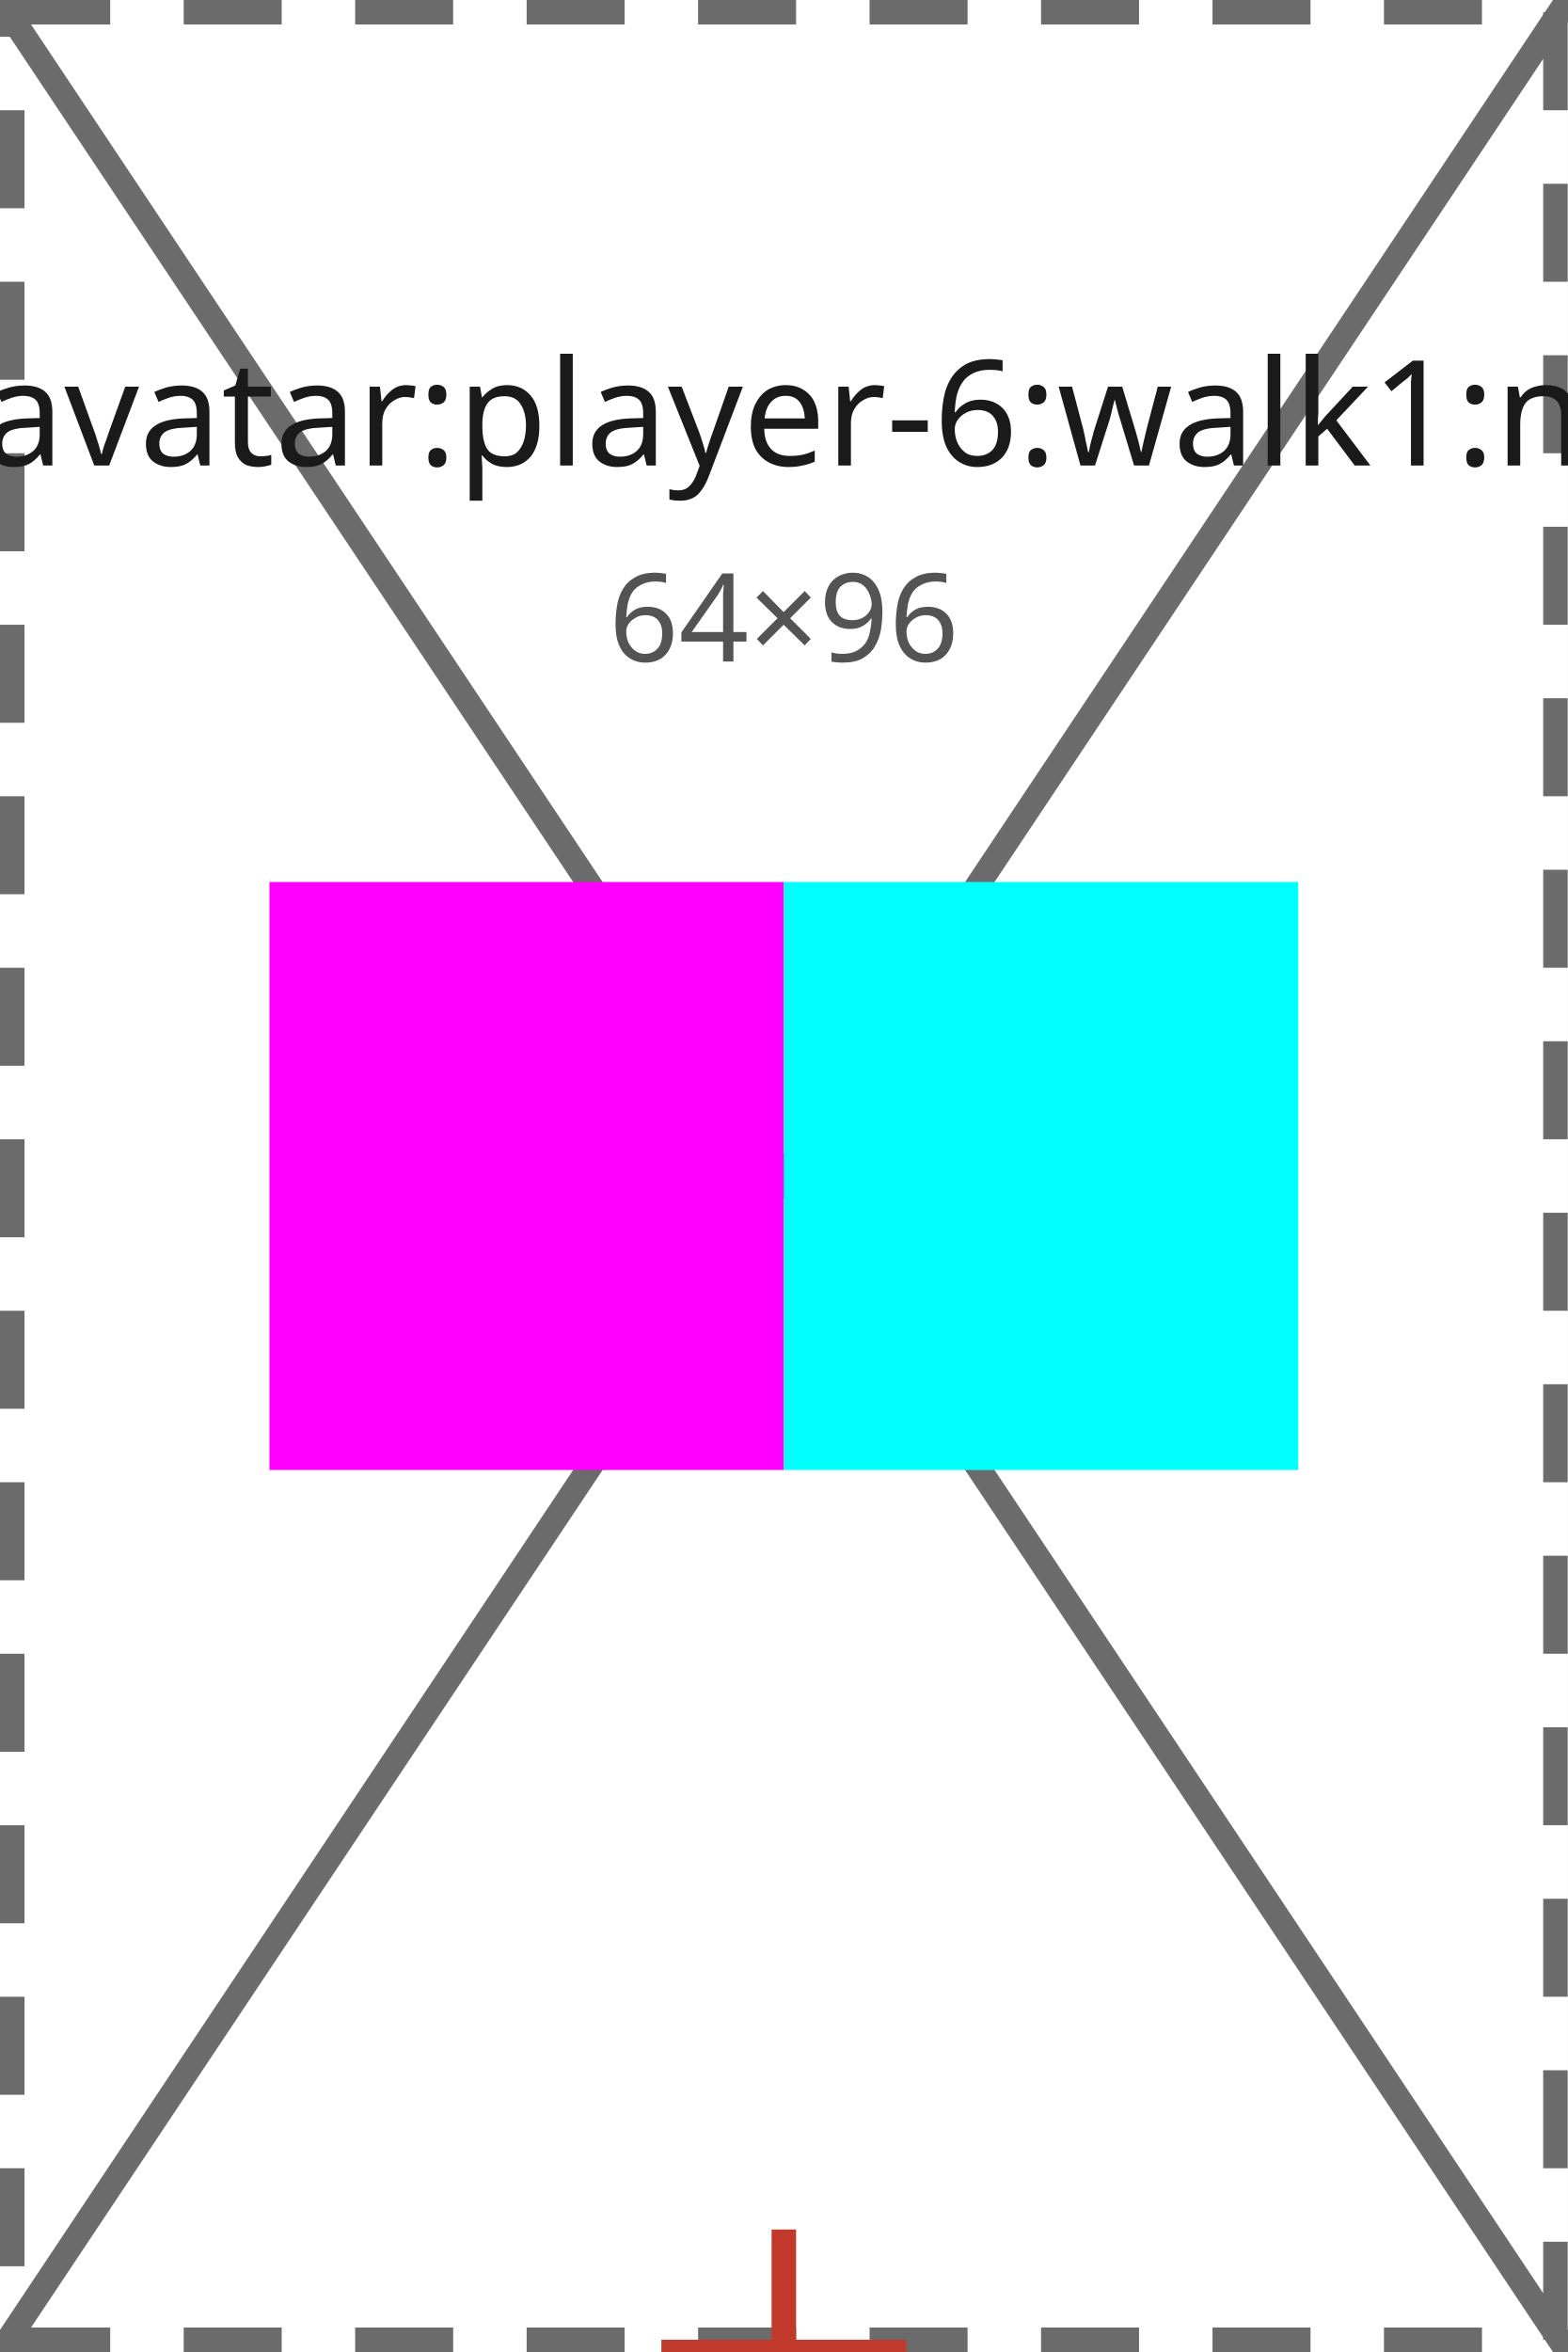
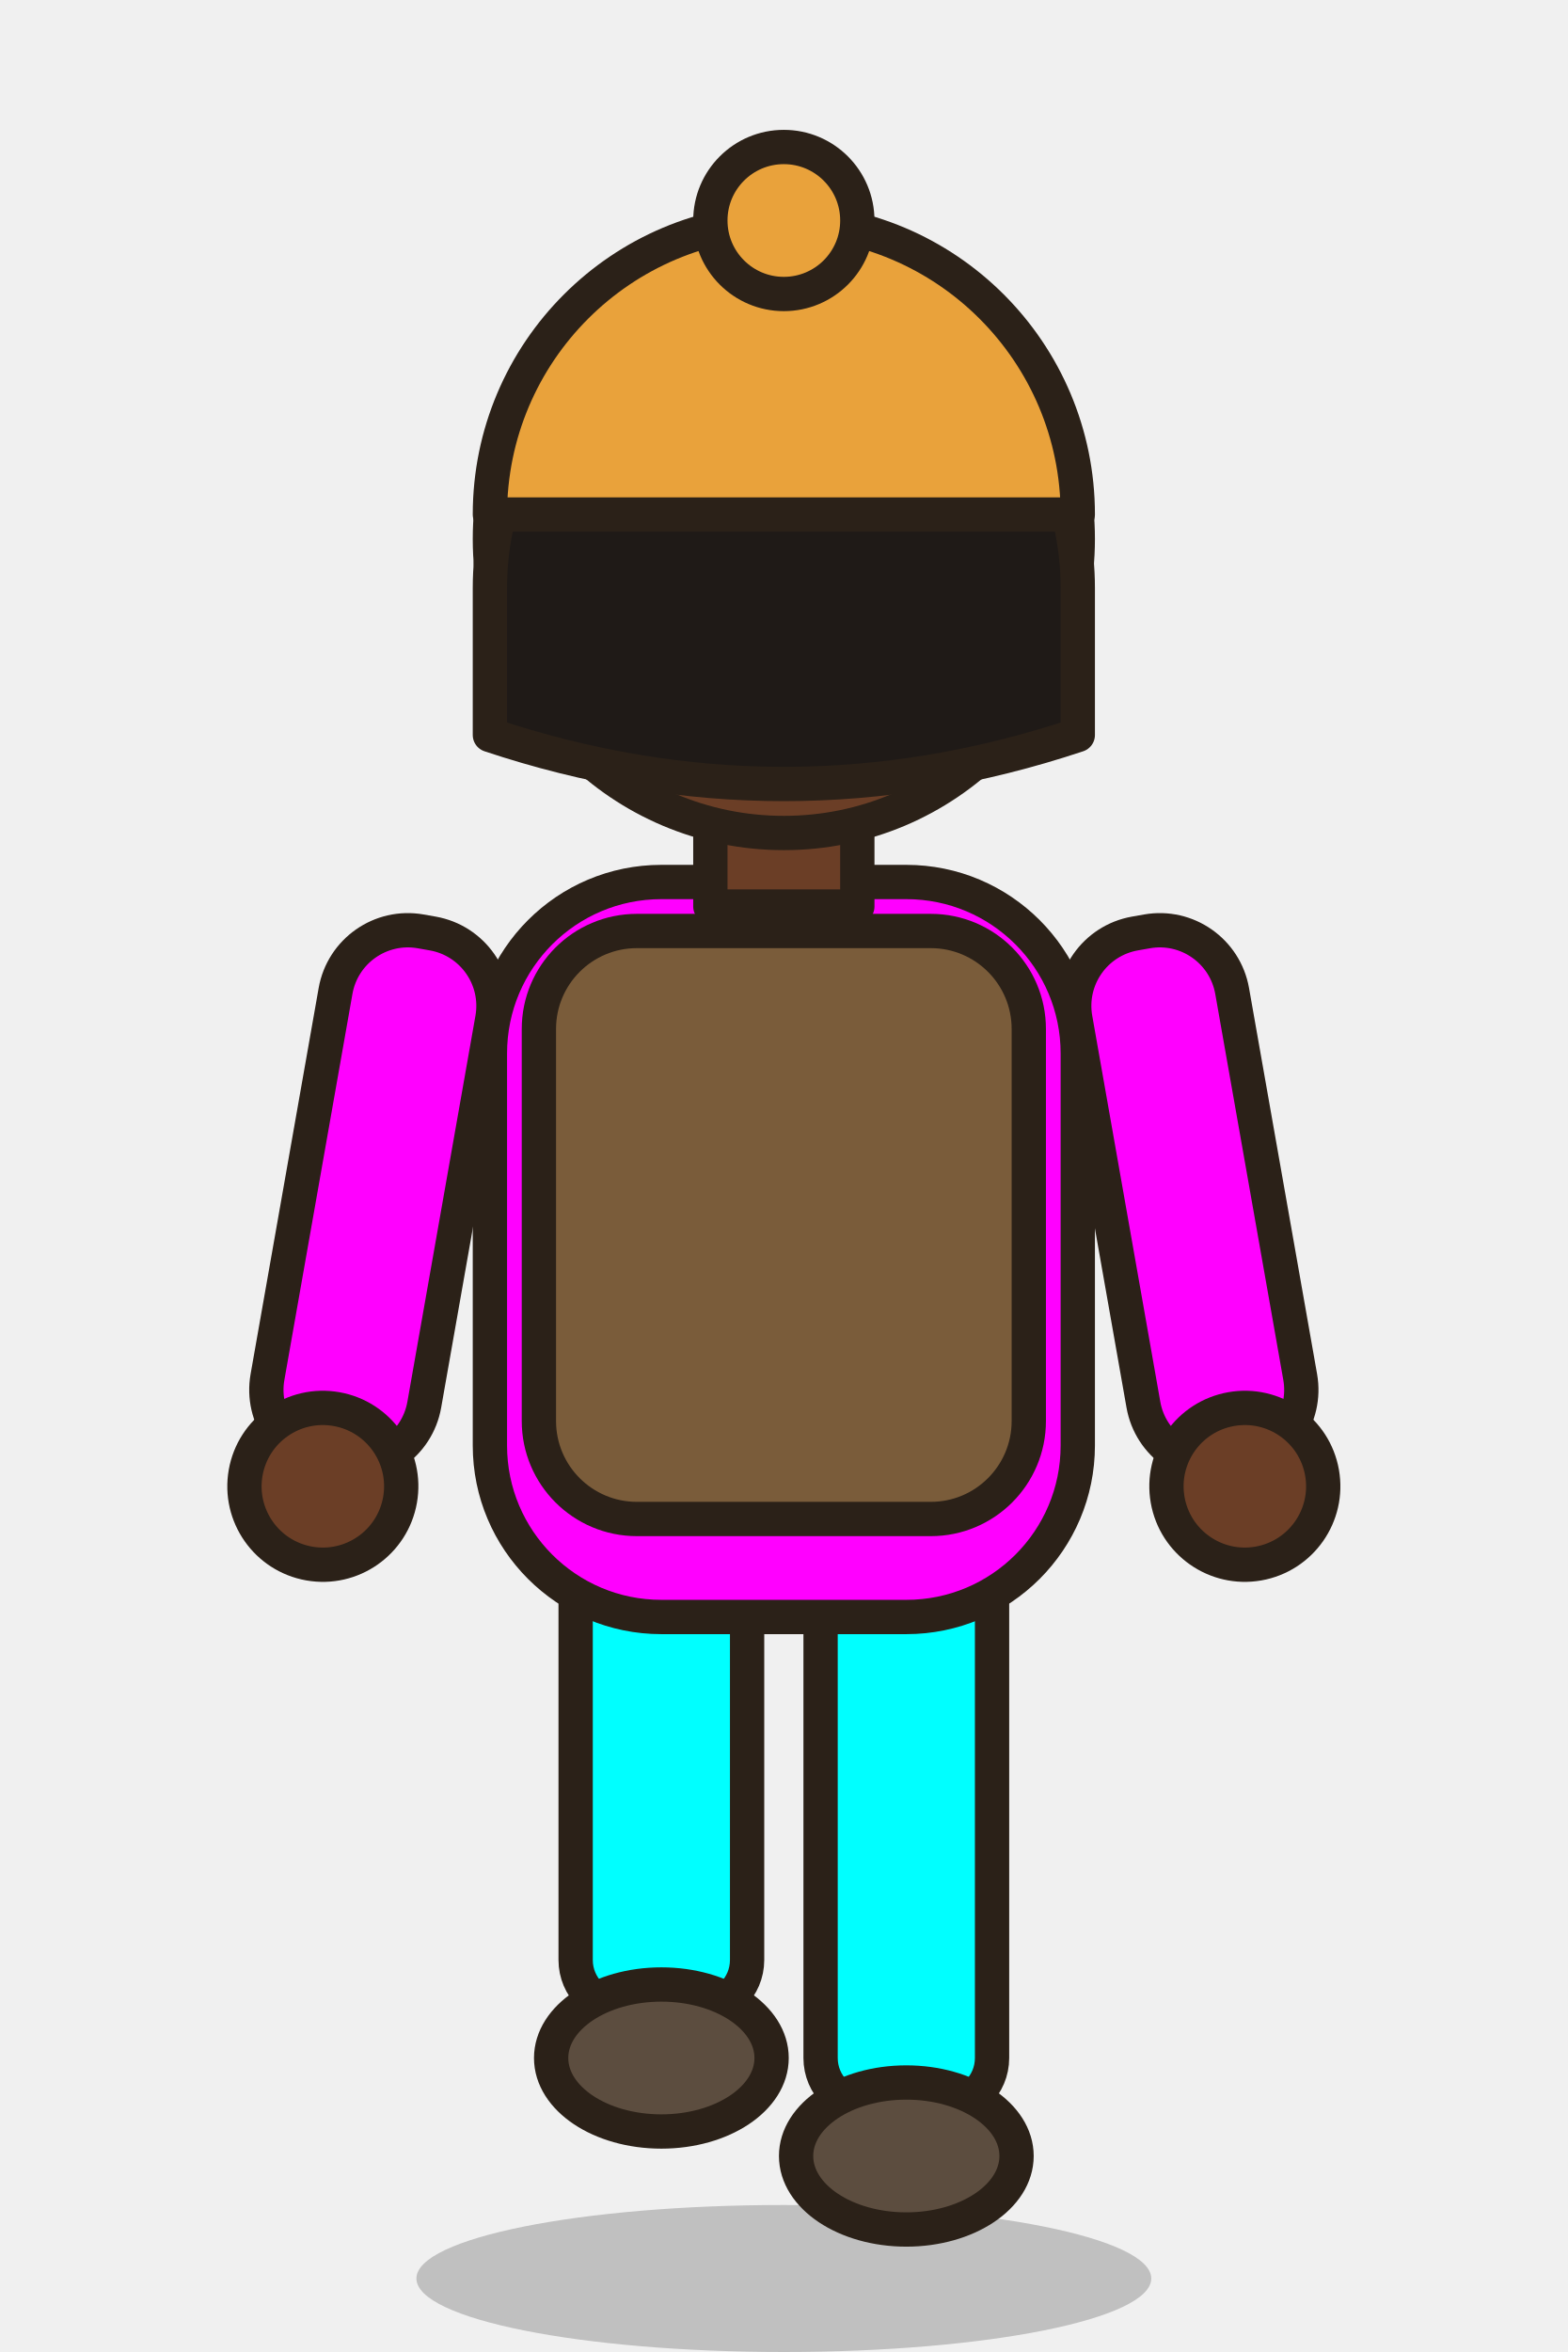
<svg xmlns="http://www.w3.org/2000/svg" viewBox="0 0 64 96" width="64" height="96">
-   <rect x="0" y="0" width="64" height="96" fill="#ffffff" />
-   <g fill="none" stroke="#6b6b6b" stroke-width="1">
-     <rect x="0.5" y="0.5" width="63" height="95" stroke-dasharray="4 3" />
-     <line x1="0" y1="0" x2="64" y2="96" />
-     <line x1="64" y1="0" x2="0" y2="96" />
+   <ellipse cx="32" cy="93" rx="15" ry="3" fill="#000000" opacity="0.2" />
+   <g>
+     <rect x="23.5" y="62" width="7" height="20" fill="#00FFFF" rx="2" stroke="#2b2118" stroke-width="1.4" stroke-linejoin="round" stroke-linecap="round" />
+     <ellipse cx="27" cy="84" rx="4.5" ry="3" fill="#5c4d3f" stroke="#2b2118" stroke-width="1.4" stroke-linejoin="round" stroke-linecap="round" />
  </g>
-   <rect x="11" y="36" width="21" height="24" fill="#FF00FF" />
-   <rect x="32" y="36" width="21" height="24" fill="#00FFFF" />
-   <g stroke="#c0392b" stroke-width="1">
-     <line x1="27" y1="96" x2="37" y2="96" />
-     <line x1="32" y1="91" x2="32" y2="101" />
+   <g>
+     <rect x="33.5" y="62" width="7" height="24" fill="#00FFFF" rx="2" stroke="#2b2118" stroke-width="1.4" stroke-linejoin="round" stroke-linecap="round" />
+     <ellipse cx="37" cy="88" rx="4.5" ry="3" fill="#5c4d3f" stroke="#2b2118" stroke-width="1.4" stroke-linejoin="round" stroke-linecap="round" />
  </g>
-   <text x="32" y="19" text-anchor="middle" font-family="sans-serif" font-size="6" fill="#1a1a1a">avatar:player-6:walk1:n</text>
-   <text x="32" y="27" text-anchor="middle" font-family="sans-serif" font-size="5" fill="#545454">64×96</text>
+   <rect x="20" y="36" width="24" height="30" fill="#FF00FF" rx="7" stroke="#2b2118" stroke-width="1.4" stroke-linejoin="round" stroke-linecap="round" />
+   <rect x="22" y="38" width="20" height="24" fill="#7a5c3a" rx="4" stroke="#2b2118" stroke-width="1.4" stroke-linejoin="round" stroke-linecap="round" />
+   <g transform="rotate(10 17 39)">
+     <rect x="14" y="38" width="6.5" height="22" fill="#FF00FF" rx="3" stroke="#2b2118" stroke-width="1.4" stroke-linejoin="round" stroke-linecap="round" />
+     <circle cx="17" cy="61" r="3.2" fill="#6b3e26" stroke="#2b2118" stroke-width="1.4" stroke-linejoin="round" stroke-linecap="round" />
+   </g>
+   <g transform="rotate(-10 47 39)">
+     <rect x="43.5" y="38" width="6.5" height="22" fill="#FF00FF" rx="3" stroke="#2b2118" stroke-width="1.4" stroke-linejoin="round" stroke-linecap="round" />
+     <circle cx="47" cy="61" r="3.2" fill="#6b3e26" stroke="#2b2118" stroke-width="1.4" stroke-linejoin="round" stroke-linecap="round" />
+   </g>
+   <rect x="29" y="31" width="6" height="6" fill="#6b3e26" stroke="#2b2118" stroke-width="1.4" stroke-linejoin="round" stroke-linecap="round" />
+   <circle cx="32" cy="22" r="12" fill="#6b3e26" stroke="#2b2118" stroke-width="1.4" stroke-linejoin="round" stroke-linecap="round" />
+   <path d="M20 24 A12 12 0 0 1 44 24 L44 30 Q32 34 20 30 Z" fill="#1f1a17" stroke="#2b2118" stroke-width="1.4" stroke-linejoin="round" stroke-linecap="round" />
+   <path d="M20 21 A12 12 0 0 1 44 21 Z" fill="#e9a23b" stroke="#2b2118" stroke-width="1.4" stroke-linejoin="round" stroke-linecap="round" />
+   <circle cx="32" cy="9" r="3" fill="#e9a23b" stroke="#2b2118" stroke-width="1.4" stroke-linejoin="round" stroke-linecap="round" />
</svg>
